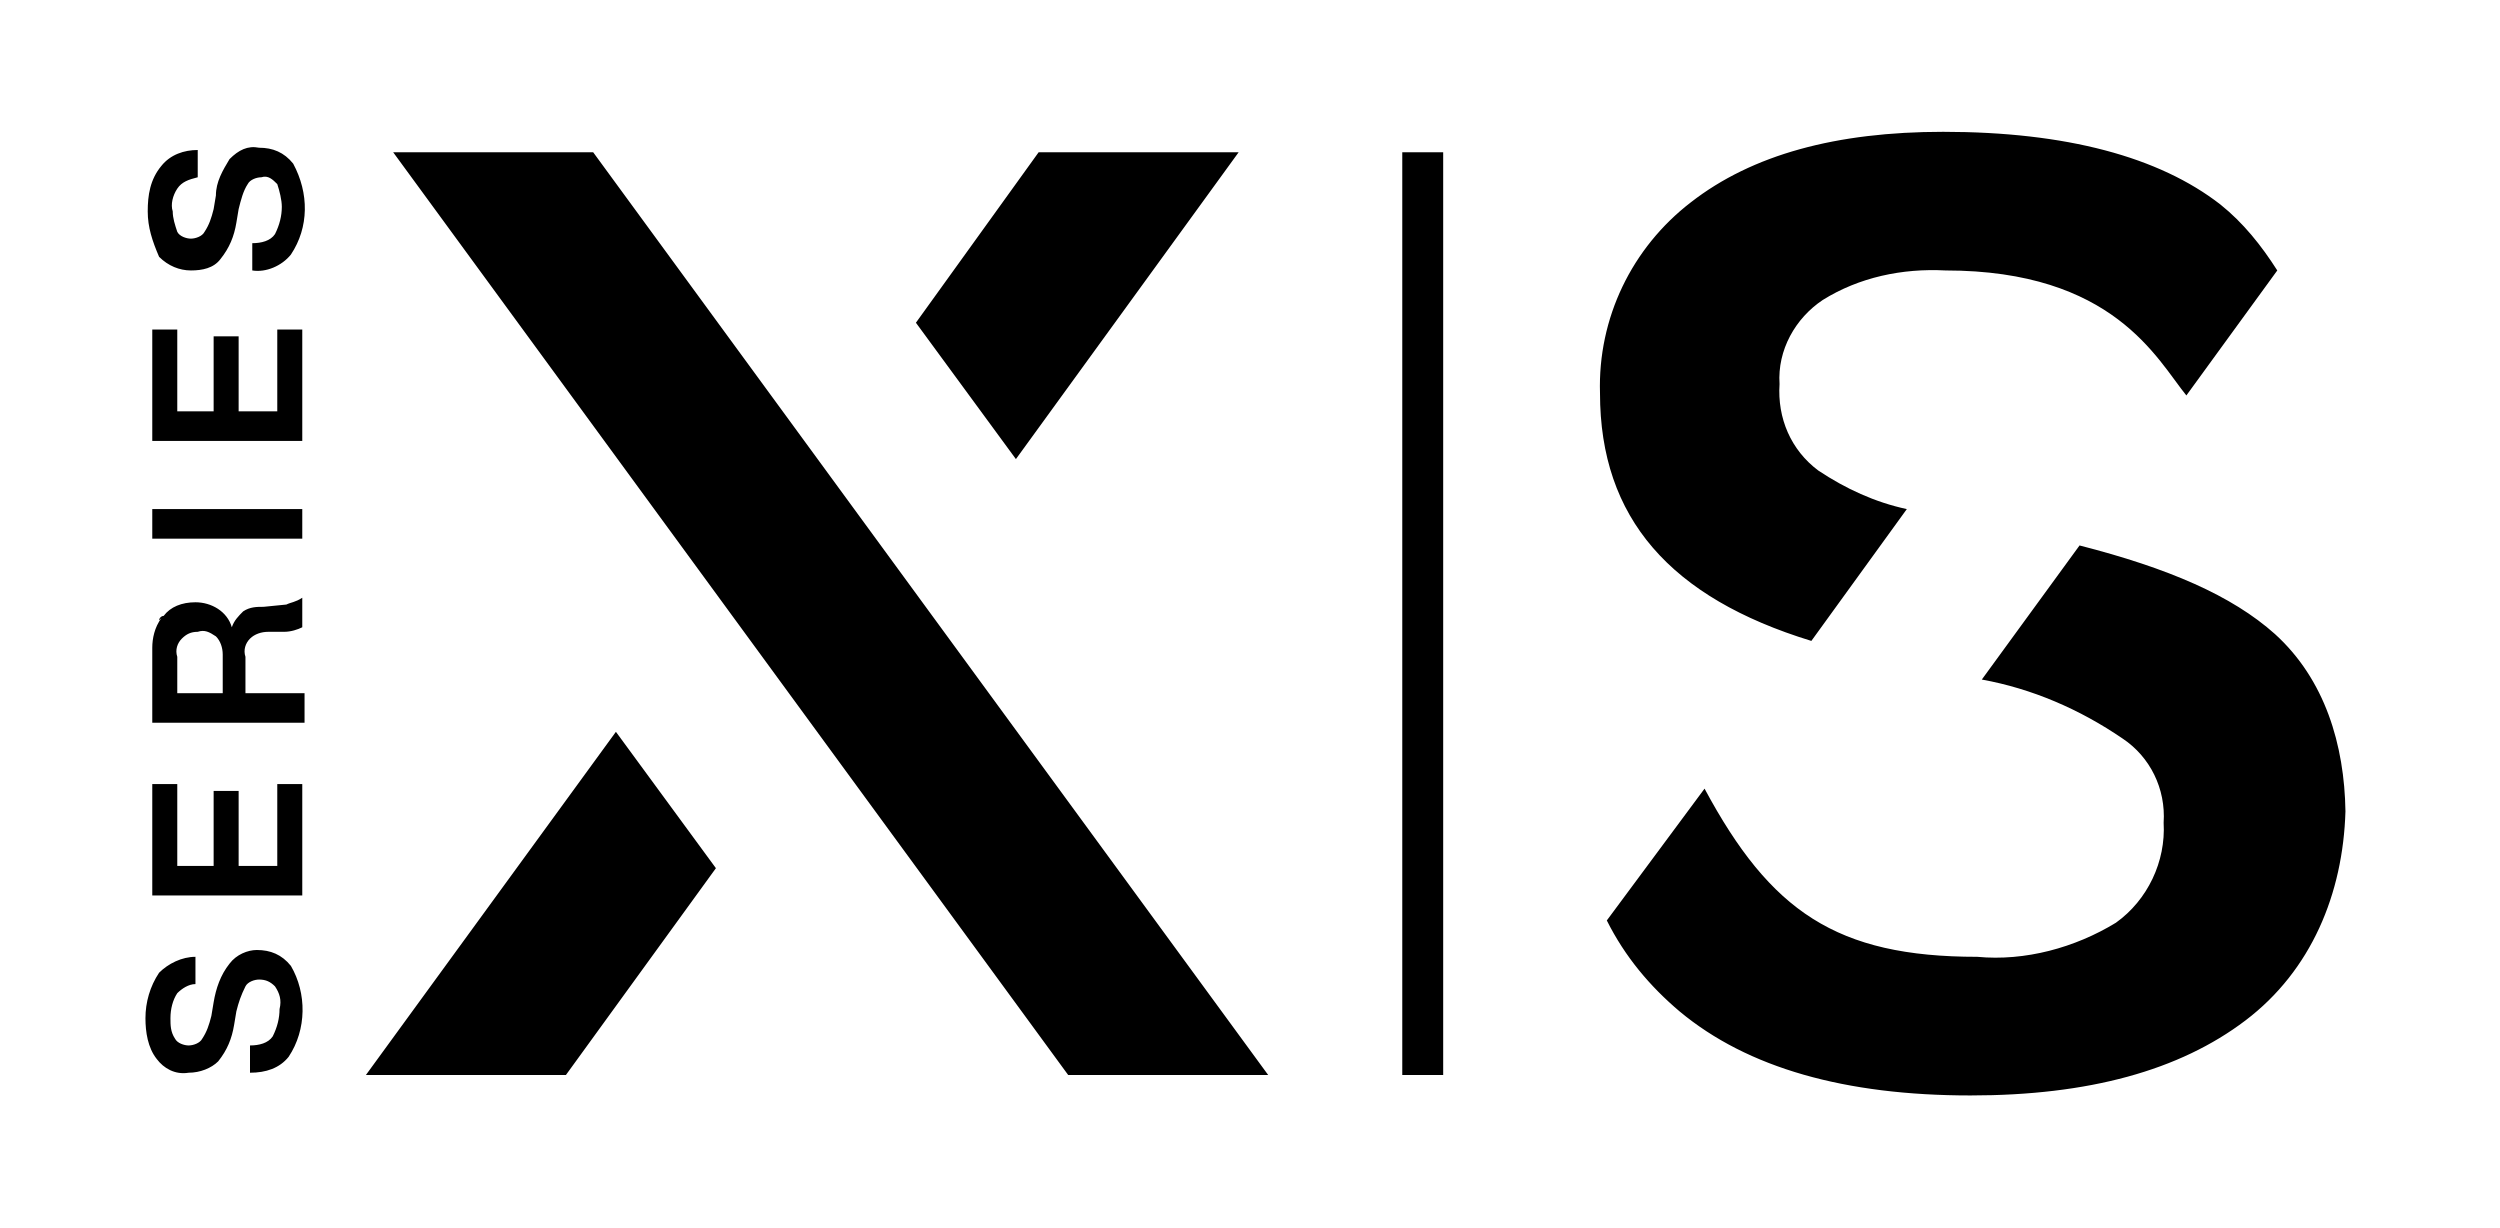
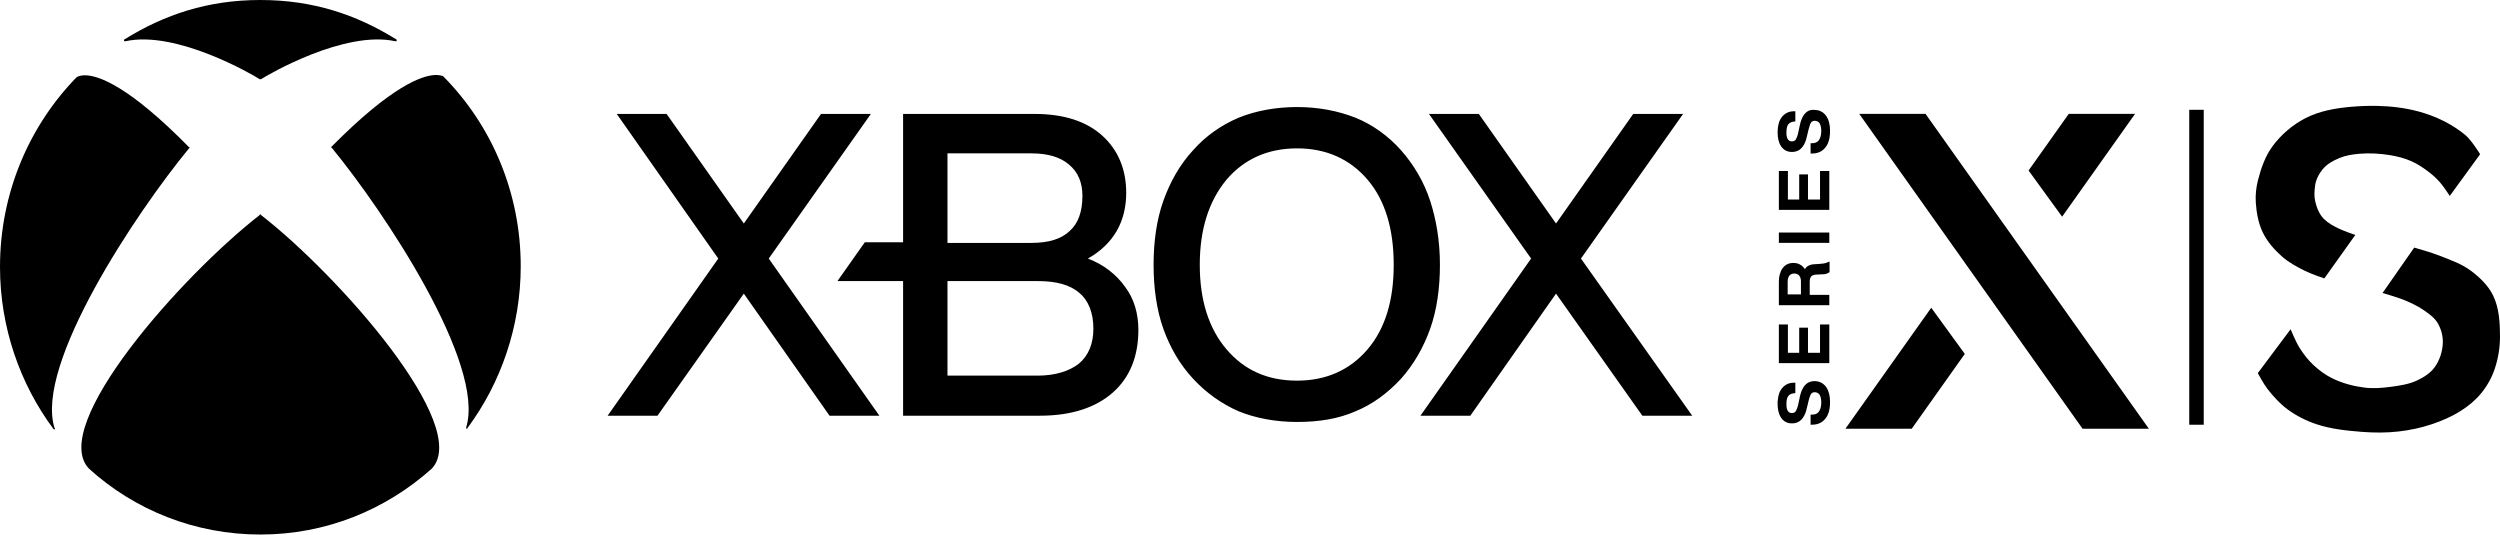
- <svg xmlns="http://www.w3.org/2000/svg" xml:space="preserve" viewBox="0 0 110 54">
-   <path d="m79.7 28.2 4.2-5.8c-1.4-.3-2.7-.9-3.9-1.7-1.2-.9-1.8-2.3-1.7-3.8-.1-1.5.7-2.9 1.9-3.7 1.6-1 3.5-1.4 5.4-1.3 7.4 0 9.3 3.9 10.6 5.5l4-5.5c-.7-1.1-1.5-2.1-2.5-2.9-2.7-2.1-6.8-3.2-12.2-3.2-4.7 0-8.4 1-11.1 3.1-2.6 2-4.1 5.1-4 8.4 0 5.5 3.1 9 9.3 10.9m20.4-.3c-1.9-1.7-4.7-2.9-8.6-3.9l-4.3 5.9c2.2.4 4.3 1.3 6.2 2.6 1.2.8 1.9 2.2 1.8 3.7.1 1.7-.7 3.4-2.1 4.4-1.8 1.1-4 1.7-6.1 1.5-6.2 0-9.1-2-12-7.4l-4.3 5.8c.8 1.6 1.9 2.9 3.2 4 3 2.5 7.3 3.7 12.8 3.7 5.2 0 9.2-1.1 12.1-3.3s4.293-5.579 4.4-9.2c-.045-2.932-.9-5.8-3.1-7.8M63.5 47.3h-1.8V6.7h1.8zM11.4 6.5c.6 0 1.1.2 1.5.7.7 1.3.7 2.8-.1 4-.4.5-1.1.8-1.7.7v-1.2c.4 0 .8-.1 1-.4q.3-.6.3-1.2c0-.3-.1-.7-.2-1-.2-.2-.4-.4-.7-.3-.2 0-.5.1-.6.3-.2.3-.3.7-.4 1.1l-.1.6c-.1.6-.3 1.1-.7 1.6-.3.4-.8.5-1.3.5s-1-.2-1.4-.6c-.3-.7-.5-1.3-.5-2s.1-1.4.6-2c.4-.5 1-.7 1.6-.7v1.2c-.4.1-.7.2-.9.5s-.3.7-.2 1c0 .3.1.6.2.9.1.2.4.3.6.3s.5-.1.6-.3c.2-.3.3-.6.4-1l.1-.6c0-.6.3-1.1.6-1.6.4-.4.8-.6 1.3-.5m-1.3 35.9c-.4.5-.6 1.1-.7 1.7l-.1.6c-.1.4-.2.7-.4 1-.1.2-.4.3-.6.3s-.5-.1-.6-.3c-.2-.3-.2-.6-.2-.9 0-.4.1-.8.3-1.1.2-.2.5-.4.8-.4v-1.2c-.6 0-1.2.3-1.6.7-.4.6-.6 1.3-.6 2 0 .6.1 1.3.5 1.8.3.4.8.7 1.4.6.5 0 1-.2 1.3-.5.4-.5.6-1 .7-1.6l.1-.6c.1-.4.2-.7.4-1.1.1-.2.4-.3.6-.3.3 0 .5.1.7.3.2.3.3.6.2 1q0 .6-.3 1.2c-.2.3-.6.4-1 .4v1.2c.7 0 1.3-.2 1.7-.7.8-1.2.8-2.8.1-4-.4-.5-.9-.7-1.5-.7-.4 0-.9.2-1.2.6m3.2-16.1v1.3c-.2.1-.5.2-.8.2h-.7c-.3 0-.6.1-.8.3s-.3.5-.2.8v1.6h2.6v1.3H6.7v-3.4.1c0-.4.1-.9.4-1.3l-.1.1c0-.1.1-.2.2-.2.3-.4.8-.6 1.4-.6.7 0 1.4.4 1.6 1.1.1-.3.3-.5.5-.7.3-.2.6-.2.9-.2l1-.1c.2-.1.4-.1.7-.3m-4.6 1.5c-.3 0-.5.1-.7.3s-.3.5-.2.8v1.6h2v-1.7c0-.3-.1-.6-.3-.8-.3-.2-.5-.3-.8-.2m-2-4.1h6.6v-1.3H6.7Zm1.1-9.2H6.7v4.9h6.6v-4.9h-1.1v3.6h-1.7v-3.3H9.4v3.3H7.8Zm0 20H6.7v4.9h6.6v-4.9h-1.1v3.6h-1.7v-3.3H9.4v3.3H7.8Zm8.3 12.8h8.8l6.6-9.1-4.4-6zM54.5 6.7h-8.8l-5.4 7.5 4.4 6zm-28.4 0h-8.8L47 47.3h8.8z" />
+ <svg xmlns="http://www.w3.org/2000/svg" width="1810" height="387" viewBox="0 0 1810 387">
+   <path d="M188.5 0c-38.076 0-69.563 10.602-98.238 28.436-.47 0-.477.478-.477.959 0 .482.477.49.948.49 36.665-8.19 92.127 24.093 97.299 27.467h.947c5.167-3.373 60.629-35.658 97.295-27.467.47 0 .94-.008.94-.49s0-.959-.47-.959C258.07 10.603 226.575 0 188.504 0zm128.15 54.307c-.61-.03-1.302-.03-2.078.018-9.32.562-31.003 7.966-74.367 51.703l-.469.48s0 .486.469.486c38.075 46.266 111.41 156.63 97.31 202.42v.957c.471 0 .938.001.938-.48 23.973-32.29 38.551-73.254 38.551-117.11 0-53.497-21.156-102.17-55.94-137.36-.47-.482-.476-.479-.946-.479-.529-.18-1.636-.545-3.467-.636zm-254.42.225c-3.174-.129-4.998.528-5.82.89-.47 0-.468.483-.938.483C21.157 91.085 0 139.763 0 193.255c0 43.857 14.577 84.822 38.553 117.11 0 .482.465.484.936.484.47 0 .47-.483 0-.965-14.57-45.785 59.224-156.15 97.3-202.41l.48-.484c0-.482-.013-.49-.48-.49C93.426 62.402 71.75 54.91 62.23 54.527zm126.27 100.66s-.47-.001-.47.48C131.621 199.53 34.8 308.442 64.41 339.292c32.903 29.88 76.613 47.711 124.09 47.711 47.472 0 90.72-17.832 124.1-47.71 29.143-30.847-67.214-139.76-123.62-183.62 0-.483-.48-.481-.48-.481M939.07 77.5c-15.407 0-29.929 2.716-42.252 7.703-12.765 5.437-23.771 13.144-33.014 23.568-9.684 10.426-16.726 23.126-21.566 36.723-4.842 13.6-7.041 29.462-7.041 46.234 0 16.771 2.199 32.633 7.041 46.232 4.84 13.598 11.883 25.837 21.566 36.264 9.681 10.424 20.689 18.134 33.014 23.574 12.323 4.987 26.845 7.701 42.252 7.701 15.845 0 29.929-2.26 42.254-7.7 12.323-4.988 23.328-13.15 33.012-23.575 9.241-10.426 16.288-22.667 21.129-36.264 4.84-13.599 7.041-29.46 7.041-46.232 0-17.226-2.641-32.635-7.041-46.234-4.402-13.598-11.888-26.296-21.129-36.723-9.243-10.424-20.688-18.584-33.012-23.568-12.765-4.987-26.849-7.703-42.254-7.703m-492.54 4.984 73.504 104.71-80.105 113.78h36.088l62.508-88.393 62.062 88.393h36.088l-80.105-113.78 73.951-104.71h-36.1l-55.896 79.328-55.904-79.328zm207.31 0v92.928h-27.723l-19.811 28.1h47.533v97.46h99.035c22.888 0 40.494-5.893 52.818-16.77 12.326-10.88 18.492-26.294 18.492-45.33 0-11.788-3.085-22.667-9.687-31.28-6.163-8.612-14.964-15.864-26.848-20.396 18.488-10.426 27.73-26.748 27.73-47.598 0-16.774-5.724-30.82-17.166-41.246-11.445-10.426-27.736-15.867-49.303-15.867h-95.072zm380.73 0 73.951 104.71-80.113 113.78h36.098l62.059-88.393 62.498 88.393h36.098l-80.553-113.78 73.951-104.71h-36.098l-55.896 79.328-55.895-79.328zm-95.508 24.934c21.126 0 38.291 7.705 51.055 22.664s18.932 35.808 18.932 61.646c0 25.837-6.167 46.234-18.932 61.193-12.763 14.957-29.928 22.664-51.055 22.664-21.569 0-38.291-7.706-51.057-22.664-12.765-14.96-19.369-35.355-19.369-61.193s6.603-46.233 19.369-61.646c12.765-14.96 29.928-22.664 51.057-22.664m-253.09 3.618h60.734c11.885 0 21.135 2.725 27.297 8.166 6.6 5.437 9.678 13.144 9.678 22.664 0 11.333-3.078 19.946-9.24 25.383-6.163 5.892-15.41 8.613-27.734 8.613h-60.734zm0 92.475h65.584c13.205 0 23.324 2.721 29.928 8.615 6.603 5.439 10.127 14.503 10.127 25.836 0 10.877-3.526 19.498-10.566 25.39-7.043 5.44-17.168 8.606-29.934 8.606h-65.139zM1287 292.66c.01 3.369.619 6.867 2.45 9.688 1.266 2.015 3.292 3.47 5.539 3.946 2.155.443 4.455.306 6.5-.572 2.099-.896 3.69-2.752 4.765-4.812 1.143-2.132 1.779-4.512 2.255-6.895.662-2.702 1.182-5.47 2.26-8.032.466-1.257 1.736-2.062 2.999-2.018 1.388-.03 2.816.619 3.643 1.814.909 1.677 1.177 3.65 1.183 5.556 0 .165-.01.578-.022.838-.1 2.237-.596 4.604-2.06 6.304-1.228 1.368-3.1 1.728-4.813 1.716-.257.041-.648-.057-.825.067v7.237c2.064.03 4.172-.127 6.114-.924 1.986-.77 3.706-2.2 4.978-3.975 1.952-2.612 2.713-5.975 2.918-9.237.219-3.62-.018-7.374-1.403-10.737-1.023-2.509-2.889-4.664-5.279-5.757-2.383-1.107-5.15-1.254-7.639-.464-2.17.684-3.975 2.346-5.13 4.377-1.446 2.473-2.167 5.321-2.682 8.15-.349 1.51-.654 3.03-.99 4.543-.405 1.573-.912 3.16-1.812 4.5-.812 1.033-2.214 1.181-3.398 1.028-1.257-.137-2.173-1.25-2.624-2.423-.646-1.74-.602-3.66-.508-5.496.14-1.578.395-3.274 1.407-4.514 1.122-1.335 2.864-1.77 4.486-1.884.33 0 .638-.022.514-.457v-7.188c-1.684-.022-3.396.089-4.994.693-3.12 1.11-5.621 3.846-6.711 7.11-.617 1.76-.915 3.628-1.042 5.494-.233-.286-.056.458-.104.632q.014.846.023 1.692zm0-196.51c.01 3.384.626 6.901 2.478 9.728 1.311 2.074 3.44 3.535 5.767 3.95 2.079.376 4.28.224 6.243-.623 2.1-.894 3.69-2.75 4.766-4.81 1.142-2.132 1.778-4.511 2.255-6.893.585-2.428 1.081-4.86 1.928-7.216.307-.81.627-1.684 1.35-2.182 1.094-.862 2.616-.785 3.837-.287.855.397 1.688 1.034 2.048 1.977.699 1.562.918 3.312.922 5.024 0 .166-.01.578-.022.838-.1 2.238-.593 4.606-2.06 6.307-1.237 1.383-3.132 1.736-4.859 1.72-.232.067-.705-.117-.78.114v7.375c2.065.03 4.172-.127 6.115-.922 1.986-.77 3.707-2.199 4.978-3.975 1.952-2.612 2.713-5.975 2.918-9.237.22-3.636-.02-7.41-1.423-10.782-1.037-2.523-2.935-4.68-5.352-5.754-1.382-.646-2.897-.903-4.4-.933-2.135-.28-4.388.314-6.054 1.78-2.069 1.787-3.253 4.439-4.036 7.081-.55 1.82-.806 3.715-1.258 5.561-.376 1.687-.653 3.41-1.287 5.02-.367.895-.717 1.85-1.384 2.547-.923.825-2.245.902-3.388.69-1.348-.288-2.205-1.648-2.57-2.96-.463-1.757-.415-3.614-.267-5.415.18-1.62.56-3.398 1.82-4.475 1.211-1.075 2.834-1.335 4.36-1.456.351.021.11-.525.18-.772v-6.647c-1.683-.022-3.395.09-4.994.692-3.12 1.113-5.62 3.848-6.71 7.113-.762 2.177-1.037 4.507-1.107 6.816-.06.268 0 .688-.018 1.006zm1.836 166.76h35.584v-27.974h-6.723v20.489h-8.715v-18.208h-6.364v18.208h-8.176v-20.489h-6.544v27.974zm0-41.924h35.584v-7.481h-14.18v-9.633c0-.37.025-.886.088-1.31.164-1.27.747-2.62 1.926-3.15 1.5-.75 3.199-.569 4.807-.7 1.234-.09 2.474-.074 3.704-.198 1.344-.142 2.661-.609 3.763-1.443.168-.216.03-.61.075-.896v-6.855c-1.339.579-2.684 1.186-4.125 1.414-1.712.311-3.455.312-5.182.468-1.42.138-2.874.048-4.253.492-1.286.41-2.591.992-3.502 2.074a7 7 0 0 0-.802 1.132c-.686-1.203-1.689-2.163-2.807-2.905-2.228-1.58-5.065-1.898-7.664-1.449-2.296.382-4.428 1.753-5.763 3.77-1.914 2.752-2.597 6.238-2.604 9.6-.01 5.69 0 11.38 0 17.07h.939zm0-45.143h35.584v-7.486h-36.522v7.486zm0-23.899h35.584v-28.159h-6.723v20.674h-8.715v-18.208h-6.364v18.208h-8.176v-20.674h-6.544v28.159zm5.432 51.933c.065-1.567.332-3.256 1.35-4.468 1.093-1.246 2.826-1.555 4.356-1.292 1.028.15 2.055.607 2.703 1.495.928 1.11 1.196 2.647 1.198 4.087v9.424h-9.611v-8.87c0-.062 0-.263.01-.376z" clip-rule="evenodd" image-rendering="optimizeQuality" shape-rendering="geometricPrecision" />
+   <path d="M1720.7 76.658c-6.27-.117-12.547.145-18.74.686-11.231.98-22.789 3.042-32.812 8.203-9.28 4.777-17.638 11.909-23.828 20.313-5.293 7.185-8.34 15.962-10.547 24.609-1.359 5.322-1.939 10.926-1.562 16.406.504 7.341 1.863 14.865 5.078 21.484 3.197 6.585 8.215 12.307 13.672 17.188 4.927 4.407 10.89 7.577 16.797 10.547 4.493 2.259 14.062 5.468 14.062 5.468l22.412-31.445s-8.7-2.981-12.312-4.802c-3.683-1.856-7.057-3.511-10.357-6.768-3.357-3.311-5.287-8.12-6.344-12.715-.847-3.68-.634-6.991-.115-11.275.519-4.286 2.718-8.615 5.459-11.95 3.21-3.908 7.651-6.32 12.324-8.253 4.563-1.888 9.58-2.64 14.502-3.039 7.21-.585 14.54-.18 21.684.967 5.382.864 10.758 2.216 15.744 4.42 4.766 2.106 9.134 5.098 13.258 8.285 2.757 2.13 5.29 4.57 7.595 7.182 2.527 2.863 6.971 9.677 6.971 9.677l21.973-30.199s-6.256-10.215-10.84-13.99c-9.573-7.886-21.248-13.494-33.203-16.797-9.987-2.759-20.418-4.006-30.869-4.2zM1585.01 79.5v228h10.5v-228zm-238.94 2.922 161.72 228h48l-161.72-228zm151.72 0-29.104 41.03 24.289 33.43 52.814-74.46zm250.1 96.842-22.926 32.869s10.842 3.07 16.022 5.248c4.783 2.011 9.56 4.206 13.811 7.181 3.684 2.579 7.609 5.273 9.943 9.115 2.575 4.238 4.001 9.407 3.867 14.363-.167 6.2-2.203 12.626-5.8 17.678-3.087 4.336-7.9 7.379-12.705 9.666-5.989 2.851-12.763 3.81-19.336 4.696-6.208.835-12.564 1.315-18.781.553-7.783-.955-15.554-3.016-22.65-6.352-5.27-2.478-10.1-5.978-14.363-9.945-3.98-3.703-7.322-8.106-10.22-12.705-2.611-4.147-6.353-13.258-6.353-13.258l-23.754 31.764s4.187 7.838 6.904 11.326c4.282 5.495 9.028 10.785 14.64 14.914 6.334 4.661 13.526 8.297 20.991 10.773 10.545 3.498 21.795 4.657 32.871 5.523 8.813.69 17.732.719 26.516-.275 8.147-.923 16.257-2.644 24.031-5.248 7.305-2.448 14.482-5.55 20.992-9.668 5.58-3.53 10.784-7.828 14.941-12.955 4.203-5.183 7.515-11.103 9.641-17.428a74.3 74.3 0 0 0 3.836-23.756c-.035-9.898-.653-20.356-4.94-29.277-3.473-7.23-9.615-13.13-16.02-17.955-6.776-5.105-15.043-7.914-22.926-11.05-5.926-2.356-18.23-5.798-18.23-5.798zM1398.22 222.8l-62.148 87.62h48l38.438-54.19z" style="paint-order:stroke fill markers" />
</svg>
